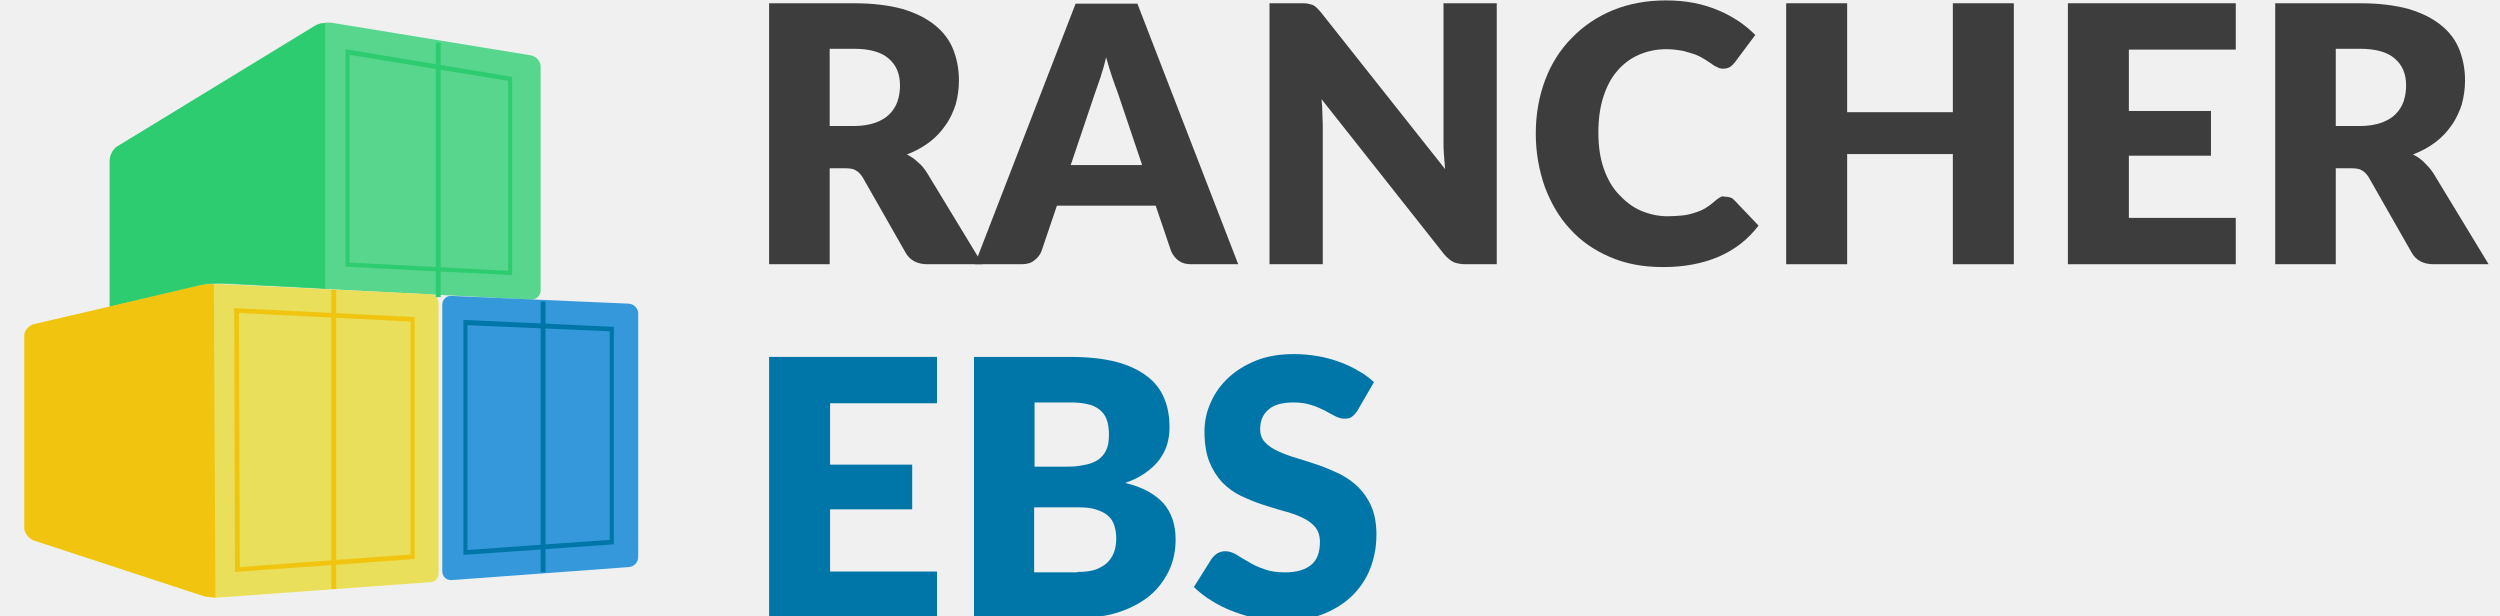
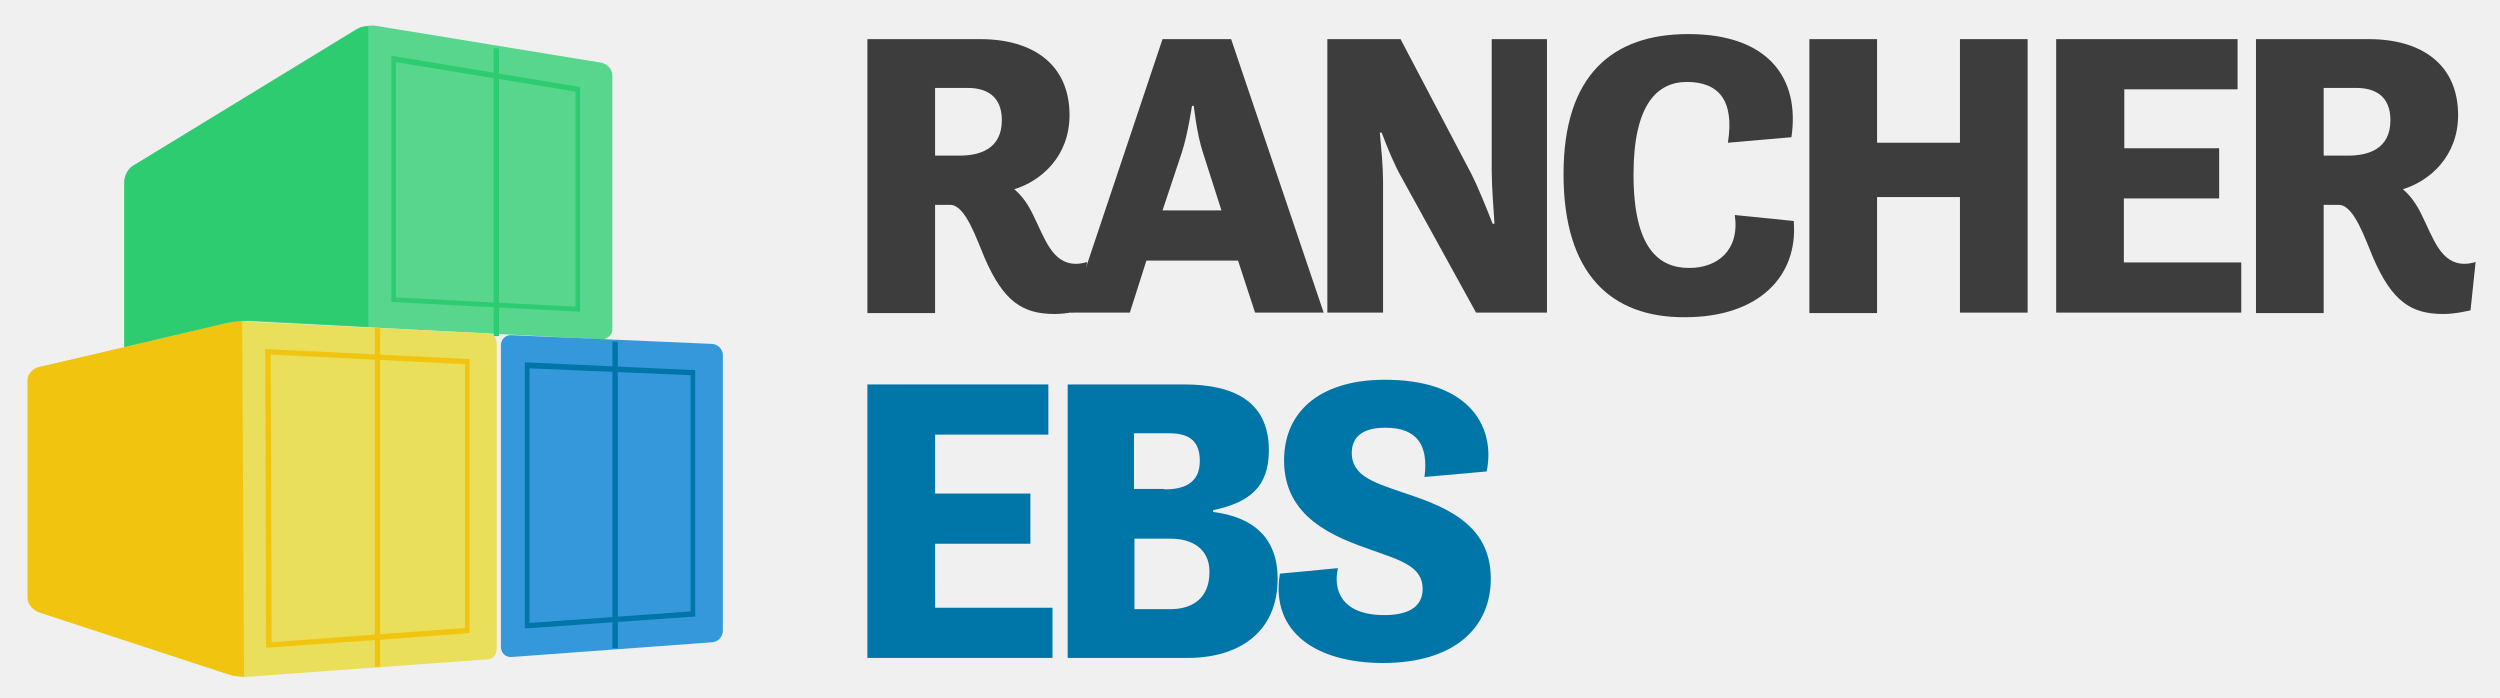
- <svg xmlns="http://www.w3.org/2000/svg" version="1.1" id="Layer_1" x="0px" y="0px" viewBox="0 0 615 151.4" style="enable-background:new 0 0 615 151.4;" xml:space="preserve">
+ <svg xmlns="http://www.w3.org/2000/svg" version="1.1" id="Layer_1" x="0px" y="0px" viewBox="0 0 543 151.4" style="enable-background:new 0 0 543 151.4;" xml:space="preserve">
  <style type="text/css">
- 	.st0{fill:#3D3D3D;}
- 	.st1{fill:#0075A8;}
- 	.st2{fill:#CCD1D3;}
- 	.st3{fill:#0D5E8C;}
- 	.st4{fill:#0071BC;}
- 	.st5{fill:#FFFFFF;}
- 	.st6{fill:#BDC3C7;}
- 	.st7{fill:#F15354;}
- 	.st8{fill:#A3ABAF;}
- 	.st9{fill:#58D68D;}
- 	.st10{fill:#2ECC71;}
- 	.st11{fill:#3498DB;}
- 	.st12{fill:#EADF5A;}
- 	.st13{fill:#F1C40F;}
- 	.st14{fill:#2D8490;}
- 	.st15{fill:#3A6F81;}
- 	.st16{fill:#ECF0F1;}
- 	.st17{opacity:0.2;fill:#78C9CF;}
+ 	.st0{fill:#99A3A8;}
+ 	.st1{fill:#CCD1D3;}
+ 	.st2{fill:none;stroke:#A3ABAF;stroke-width:5;stroke-linecap:round;stroke-linejoin:round;stroke-miterlimit:10;}
+ 	.st3{fill:#3D3D3D;}
+ 	.st4{fill:#0075A8;}
+ 	.st5{fill:#B3C78F;}
+ 	.st6{fill:none;stroke:#CCD1D3;stroke-miterlimit:10;}
+ 	.st7{fill:none;stroke:#CCD1D3;stroke-width:1.893;stroke-miterlimit:10;}
+ 	.st8{fill:#F15354;}
+ 	.st9{fill:#A3ABAF;}
+ 	.st10{fill:#3498DB;}
+ 	.st11{fill:#2980B9;}
+ 	.st12{fill:#E67E22;}
+ 	.st13{fill:#D35401;}
+ 	.st14{fill:#F1C40F;}
+ 	.st15{fill:#E49701;}
+ 	.st16{fill:#EADF5A;}
+ 	.st17{fill:#D7C320;}
+ 	.st18{fill:#34495E;}
+ 	.st19{fill:#2C3E50;}
+ 	.st20{fill:#2B2B2B;}
+ 	.st21{fill:#262626;}
+ 	.st22{fill:#3A6F81;}
+ 	.st23{fill:#356272;}
+ 	.st24{fill:#00558B;}
+ 	.st25{fill:#27AE60;}
+ 	.st26{fill:#169242;}
+ 	.st27{fill:#A5C63B;}
+ 	.st28{fill:#8EB021;}
+ 	.st29{fill:#ECF0F1;}
+ 	.st30{fill:#BDC3C7;}
+ 	.st31{fill:#95A5A6;}
+ 	.st32{fill:#7F8C8D;}
+ 	.st33{fill:#E74C3C;}
+ 	.st34{fill:#C0392B;}
+ 	.st35{fill:#EA3738;}
+ 	.st36{fill:#78C9CF;}
+ 	.st37{fill:#389EA8;}
+ 	.st38{fill:#2D8490;}
+ 	.st39{fill:#1A6470;}
+ 	.st40{fill:#21364A;}
+ 	.st41{fill:#040B15;}
+ 	.st42{fill:#66767C;}
+ 	.st43{fill:#334851;}
+ 	.st44{fill:#5C686F;}
+ 	.st45{fill:#29373C;}
+ 	.st46{fill:#0A141A;}
+ 	.st47{fill:#FFFFFF;}
+ 	.st48{fill:#0D5E8C;}
+ 	.st49{fill:#0071BC;}
+ 	.st50{fill:#808080;stroke:#000000;stroke-width:0.5;stroke-miterlimit:10;}
+ 	.st51{fill:#DFDFDF;stroke:#000000;stroke-width:0.5;stroke-miterlimit:10;}
+ 	.st52{stroke:#000000;stroke-width:0.5;stroke-miterlimit:10;}
+ 	.st53{fill:none;stroke:#A3ABAF;stroke-width:12;stroke-miterlimit:10;}
+ 	.st54{fill:none;stroke:#F15354;stroke-width:0.438;stroke-miterlimit:10;}
+ 	.st55{fill:none;stroke:#F15354;stroke-miterlimit:10;}
+ 	.st56{fill:none;stroke:#3498DB;stroke-width:15;stroke-linecap:square;stroke-miterlimit:10;}
+ 	.st57{fill:none;stroke:#A3ABAF;stroke-width:9;stroke-miterlimit:10;}
+ 	.st58{opacity:0.5;fill:url(#SVGID_1_);}
+ 	.st59{clip-path:url(#SVGID_3_);enable-background:new    ;}
+ 	.st60{fill:#D3AC0D;}
+ 	.st61{fill:#B5930B;}
+ 	.st62{opacity:0.5;fill:url(#SVGID_4_);}
+ 	.st63{clip-path:url(#SVGID_6_);enable-background:new    ;}
+ 	.st64{opacity:0.5;fill:url(#SVGID_7_);}
+ 	.st65{clip-path:url(#SVGID_9_);enable-background:new    ;}
+ 	.st66{opacity:0.5;fill:url(#SVGID_10_);}
+ 	.st67{clip-path:url(#SVGID_12_);enable-background:new    ;}
+ 	.st68{fill:#58D68D;}
+ 	.st69{fill:#2ECC71;}
+ 	.st70{fill:none;stroke:#2ECC71;stroke-width:1.162;stroke-miterlimit:10;}
+ 	.st71{fill:none;stroke:#F1C40F;stroke-width:1.162;stroke-miterlimit:10;}
+ 	.st72{fill:none;stroke:#0075A8;stroke-width:1.162;stroke-miterlimit:10;}
+ 	.st73{fill:none;stroke:#BDC3C7;stroke-width:10;stroke-miterlimit:10;}
+ 	.st74{fill:none;stroke:#A3ABAF;stroke-width:10;stroke-miterlimit:10;}
+ 	.st75{opacity:0.2;fill:#78C9CF;}
+ 	.st76{fill:none;stroke:#0075A8;stroke-miterlimit:10;}
+ 	.st77{fill:#5D5D5D;}
+ 	.st78{fill:none;stroke:#99A3A8;stroke-miterlimit:10;}
+ 	.st79{fill:none;stroke:#0075A8;stroke-width:1.827;stroke-miterlimit:10;}
+ 	.st80{opacity:0.7;}
</style>
  <g>
-     <path class="st0" d="M241.7,65h-13.5c-2.5,0-4.3-0.9-5.4-2.8l-10.6-18.6c-0.5-0.8-1.1-1.4-1.7-1.7c-0.6-0.4-1.5-0.5-2.6-0.5h-3.8   V65h-14.9V0.8h20.9c4.6,0,8.6,0.5,11.9,1.4c3.3,1,5.9,2.3,8,4c2.1,1.7,3.6,3.7,4.5,6c0.9,2.3,1.4,4.8,1.4,7.6c0,2.1-0.3,4-0.8,5.9   c-0.6,1.8-1.4,3.6-2.5,5.1c-1.1,1.6-2.4,3-4,4.2c-1.6,1.2-3.4,2.2-5.5,3c1,0.5,1.9,1.1,2.7,1.9c0.9,0.7,1.6,1.6,2.3,2.7L241.7,65z    M210.1,31c2,0,3.7-0.3,5.2-0.8c1.4-0.5,2.6-1.2,3.5-2.1c0.9-0.9,1.6-2,2-3.2c0.4-1.2,0.6-2.5,0.6-3.9c0-2.8-0.9-5-2.8-6.6   c-1.8-1.6-4.7-2.4-8.5-2.4h-6v19H210.1z" />
-     <path class="st0" d="M304.6,65H293c-1.3,0-2.3-0.3-3.1-0.9c-0.8-0.6-1.4-1.4-1.8-2.3l-3.8-11.2H260l-3.8,11.2   c-0.3,0.8-0.9,1.6-1.7,2.2c-0.8,0.7-1.9,1-3.1,1h-11.6l24.8-64.1h15.2L304.6,65z M280.9,40.4L275,22.9c-0.4-1.1-0.9-2.4-1.4-3.9   c-0.5-1.5-1-3.1-1.5-4.9c-0.4,1.8-0.9,3.4-1.4,5c-0.5,1.5-1,2.8-1.4,4l-5.9,17.5H280.9z" />
-     <path class="st0" d="M368.2,0.8V65h-7.7c-1.1,0-2.1-0.2-2.9-0.5c-0.8-0.4-1.5-1-2.3-1.9l-30.2-38.2c0.1,1.1,0.2,2.3,0.2,3.3   c0,1.1,0.1,2.1,0.1,3V65h-13.1V0.8h7.8c0.6,0,1.2,0,1.6,0.1s0.8,0.2,1.2,0.3c0.4,0.2,0.7,0.4,1,0.7s0.7,0.7,1.1,1.2l30.5,38.5   c-0.1-1.2-0.2-2.4-0.3-3.6c-0.1-1.2-0.1-2.3-0.1-3.3V0.8H368.2z" />
-     <path class="st0" d="M424.6,48.4c0.4,0,0.7,0.1,1.1,0.2c0.4,0.1,0.7,0.4,1,0.7l5.9,6.2c-2.6,3.4-5.8,5.9-9.7,7.6s-8.5,2.6-13.8,2.6   c-4.9,0-9.2-0.8-13.1-2.5c-3.9-1.7-7.1-3.9-9.8-6.9c-2.7-2.9-4.7-6.4-6.2-10.4c-1.4-4-2.2-8.4-2.2-13c0-4.8,0.8-9.2,2.3-13.2   s3.7-7.5,6.6-10.4c2.8-2.9,6.2-5.2,10.1-6.8c3.9-1.6,8.3-2.4,13-2.4c2.4,0,4.7,0.2,6.8,0.6c2.1,0.4,4.1,1,6,1.8   c1.8,0.7,3.5,1.7,5.1,2.7c1.6,1.1,2.9,2.2,4.1,3.4l-5,6.7c-0.3,0.4-0.7,0.8-1.1,1.1c-0.4,0.3-1.1,0.5-1.8,0.5c-0.5,0-1-0.1-1.5-0.4   c-0.5-0.2-1-0.5-1.5-0.9c-0.5-0.3-1.1-0.7-1.7-1.1c-0.6-0.4-1.4-0.8-2.2-1.1c-0.9-0.3-1.9-0.6-3-0.9c-1.2-0.2-2.5-0.4-4.1-0.4   c-2.5,0-4.7,0.5-6.8,1.4c-2,0.9-3.8,2.2-5.3,4c-1.5,1.7-2.6,3.9-3.4,6.4c-0.8,2.5-1.2,5.4-1.2,8.7c0,3.3,0.4,6.2,1.3,8.8   c0.9,2.6,2.1,4.7,3.7,6.4s3.3,3.1,5.4,4c2.1,0.9,4.3,1.4,6.6,1.4c1.3,0,2.6-0.1,3.7-0.2c1.1-0.1,2.2-0.4,3.1-0.7   c1-0.3,1.9-0.7,2.7-1.2c0.8-0.5,1.7-1.2,2.6-2c0.4-0.3,0.7-0.5,1.1-0.7S424.1,48.4,424.6,48.4z" />
-     <path class="st0" d="M495.4,0.8V65h-15V37.9h-26V65h-15V0.8h15v26.8h26V0.8H495.4z" />
-     <path class="st0" d="M523.7,12.3v15h20.2v11h-20.2v15.3H550V65h-41.3V0.8H550v11.4H523.7z" />
-     <path class="st0" d="M612.2,65h-13.5c-2.5,0-4.3-0.9-5.4-2.8l-10.6-18.6c-0.5-0.8-1.1-1.4-1.7-1.7c-0.6-0.4-1.5-0.5-2.6-0.5h-3.8   V65h-14.9V0.8h20.9c4.6,0,8.6,0.5,11.9,1.4c3.3,1,5.9,2.3,8,4c2.1,1.7,3.6,3.7,4.5,6s1.4,4.8,1.4,7.6c0,2.1-0.3,4-0.8,5.9   c-0.6,1.8-1.4,3.6-2.5,5.1c-1.1,1.6-2.4,3-4,4.2s-3.4,2.2-5.5,3c1,0.5,1.9,1.1,2.7,1.9s1.6,1.6,2.3,2.7L612.2,65z M580.6,31   c2,0,3.7-0.3,5.2-0.8c1.4-0.5,2.6-1.2,3.5-2.1s1.6-2,2-3.2c0.4-1.2,0.6-2.5,0.6-3.9c0-2.8-0.9-5-2.8-6.6c-1.8-1.6-4.7-2.4-8.5-2.4   h-6v19H580.6z" />
-     <path class="st1" d="M204.2,99.3v15h20.2v11h-20.2v15.3h26.3V152h-41.3V87.8h41.3v11.4H204.2z" />
-     <path class="st1" d="M263.2,87.8c4.4,0,8.2,0.4,11.3,1.2c3.1,0.8,5.6,2,7.6,3.5c2,1.5,3.4,3.3,4.3,5.5c0.9,2.1,1.3,4.5,1.3,7.2   c0,1.4-0.2,2.8-0.6,4.2c-0.4,1.3-1.1,2.6-1.9,3.7c-0.9,1.2-2,2.2-3.4,3.2c-1.4,1-3,1.8-5,2.5c4.2,1,7.3,2.7,9.4,5   c2,2.3,3,5.3,3,8.9c0,2.7-0.5,5.3-1.6,7.6c-1.1,2.3-2.6,4.4-4.6,6.1c-2,1.7-4.6,3.1-7.5,4.1s-6.4,1.5-10.3,1.5h-25.6V87.8H263.2z    M254.5,99v15.8h7.7c1.6,0,3.1-0.1,4.4-0.4c1.3-0.2,2.4-0.6,3.4-1.2c0.9-0.6,1.6-1.4,2.1-2.4c0.5-1,0.7-2.3,0.7-3.9   c0-1.5-0.2-2.8-0.6-3.8c-0.4-1-1-1.8-1.8-2.4s-1.8-1.1-3-1.3c-1.2-0.3-2.7-0.4-4.3-0.4H254.5z M265,140.7c2,0,3.6-0.2,4.8-0.7   c1.2-0.5,2.2-1.1,2.9-1.9s1.2-1.7,1.5-2.7c0.3-1,0.4-2,0.4-3c0-1.2-0.2-2.2-0.5-3.2c-0.3-0.9-0.8-1.7-1.6-2.4   c-0.7-0.6-1.7-1.1-3-1.5c-1.2-0.4-2.8-0.5-4.7-0.5h-10.4v16H265z" />
-     <path class="st1" d="M334,100.9c-0.4,0.7-0.9,1.2-1.4,1.6c-0.5,0.4-1.1,0.5-1.9,0.5c-0.7,0-1.4-0.2-2.2-0.6   c-0.8-0.4-1.7-0.9-2.6-1.4c-1-0.5-2.1-1-3.4-1.4c-1.3-0.4-2.7-0.6-4.3-0.6c-2.8,0-4.9,0.6-6.2,1.8c-1.4,1.2-2,2.8-2,4.8   c0,1.3,0.4,2.4,1.2,3.2c0.8,0.9,1.9,1.6,3.2,2.2c1.3,0.6,2.9,1.2,4.6,1.7c1.7,0.5,3.5,1.1,5.3,1.7c1.8,0.6,3.5,1.4,5.3,2.2   c1.7,0.9,3.2,1.9,4.6,3.3c1.3,1.3,2.4,2.9,3.2,4.8c0.8,1.9,1.2,4.2,1.2,6.8c0,3-0.5,5.7-1.5,8.3c-1,2.6-2.5,4.8-4.5,6.8   c-2,1.9-4.4,3.4-7.2,4.5c-2.9,1.1-6.1,1.7-9.7,1.7c-2,0-4-0.2-6.1-0.6c-2.1-0.4-4.1-1-6-1.7s-3.8-1.6-5.5-2.7   c-1.7-1-3.2-2.2-4.4-3.4l4.4-7c0.4-0.5,0.8-0.9,1.4-1.3c0.6-0.3,1.2-0.5,1.9-0.5c0.9,0,1.8,0.3,2.7,0.8c0.9,0.6,1.9,1.2,3,1.8   c1.1,0.7,2.4,1.3,3.9,1.8c1.5,0.6,3.2,0.8,5.2,0.8c2.7,0,4.8-0.6,6.3-1.8c1.5-1.2,2.2-3.1,2.2-5.7c0-1.5-0.4-2.7-1.2-3.7   c-0.8-0.9-1.9-1.7-3.2-2.3c-1.3-0.6-2.9-1.2-4.6-1.6c-1.7-0.5-3.4-1-5.2-1.6c-1.8-0.6-3.5-1.3-5.2-2.1c-1.7-0.8-3.2-1.9-4.6-3.3   c-1.3-1.4-2.4-3.1-3.2-5.1c-0.8-2-1.2-4.6-1.2-7.5c0-2.4,0.5-4.8,1.5-7c1-2.3,2.4-4.3,4.3-6.1c1.9-1.8,4.2-3.2,6.9-4.3   c2.7-1.1,5.9-1.6,9.4-1.6c2,0,3.9,0.2,5.7,0.5c1.9,0.3,3.6,0.8,5.3,1.4c1.7,0.6,3.2,1.3,4.7,2.2c1.5,0.8,2.8,1.8,3.9,2.8L334,100.9   z" />
+     <path class="st3" d="M188.4,8.5h24.5c11.6,0,19.4,5.6,19.4,16.5c0,8.9-6.1,14.3-12,16.1c1.8,1.5,3.1,3.5,4.1,5.6   c2.5,5,4.1,10.6,9.3,10.6c1.3,0,2.4-0.4,2.4-0.4L235,67.4c0,0-3.2,0.8-5.9,0.8c-7,0-11.1-2.7-15.2-12.1c-1.8-4.2-4.2-11.6-7.5-11.6   h-3.3v23.5h-14.7V8.5z M203.1,19.2v14.6h5.3c4.2,0,9.2-1.3,9.2-7.7c0-5.2-3.3-7-7.4-7H203.1z" />
+     <path class="st3" d="M252.5,8.5h14.9l20.1,59.4h-14.9l-3.7-11.3H249l-3.6,11.3h-12.8L252.5,8.5z M252.5,45.7h12.8l-4-12.5   c-1.4-4.2-2-10.2-2-10.2h-0.4c0,0-0.9,6.1-2.2,10.1L252.5,45.7z" />
+     <path class="st3" d="M288.4,8.5h15.8L319.7,38c1.3,2.6,3.1,7,4.5,10.6h0.4c-0.2-3.3-0.6-8.1-0.6-11.5V8.5H336v59.4h-15.4   l-16.2-29.4c-1.5-2.6-3.1-6.5-4.3-9.7h-0.4c0.3,3.3,0.7,7.3,0.7,10.6v28.5h-12.1V8.5z" />
+     <path class="st3" d="M339.6,37.8c0-21.5,10.6-30.4,27.1-30.4c17.3,0,24.3,9.5,22.4,22.4L375.3,31c1.5-9.4-2.2-13.2-8.9-13.2   c-6.4,0-11.6,4.8-11.6,20.1c0,16.2,5.6,20.3,12.1,20.3c6.1,0,11-3.8,9.9-11.5l12.8,1.3c1,12.1-7.7,20.9-23.6,20.9   C349.9,69,339.6,59.5,339.6,37.8z" />
+     <path class="st3" d="M393,8.5h14.7V31h18V8.5h14.7v59.4h-14.7V42.8h-18v25.2H393V8.5z" />
+     <path class="st3" d="M446.6,8.5H486v10.9h-24.6v12.8H482v10.9h-20.7V57h25.5v10.9h-40.2V8.5z" />
+     <path class="st3" d="M490,8.5h24.5c11.6,0,19.4,5.6,19.4,16.5c0,8.9-6.1,14.3-12,16.1c1.8,1.5,3.1,3.5,4.1,5.6   c2.5,5,4.1,10.6,9.3,10.6c1.3,0,2.4-0.4,2.4-0.4l-1.1,10.5c0,0-3.2,0.8-5.9,0.8c-7,0-11.1-2.7-15.2-12.1   c-1.8-4.2-4.2-11.6-7.5-11.6h-3.3v23.5H490V8.5z M504.7,19.2v14.6h5.3c4.2,0,9.2-1.3,9.2-7.7c0-5.2-3.3-7-7.4-7H504.7z" />
+     <path class="st4" d="M188.4,83.5h39.3v10.9h-24.6v12.8h20.7v10.9h-20.7V132h25.5v10.9h-40.2V83.5z" />
+     <path class="st4" d="M231.8,83.5h25.4c10.5,0,18.4,3.5,18.4,14.3c0,8.2-4.5,11.4-12.1,13v0.4c8.7,1.1,14,5.6,14,14.5   c0,11.6-8.4,17.2-19.5,17.2h-26.1V83.5z M252.9,106.3c3.9,0,7.7-1.1,7.7-6.2c0-5.2-3.4-6-6.9-6h-7.4v12.1H252.9z M254.3,132.3   c4.5,0,8.4-2.2,8.4-8.1c0-5.1-3.9-7.2-8.4-7.2h-7.9v15.3H254.3z" />
+     <path class="st4" d="M290.6,123.4c-1.1,4.8,0.8,10.2,10.1,10.2c6.2,0,8.3-2.5,8.3-5.7c0-4.9-4.9-6.2-10.7-8.3   c-8.7-3-19.4-7.2-19.4-19.6c0-11.1,8.5-17.9,23.1-17.5c17.8,0.4,22.8,10.8,20.9,19.9l-13.5,1.2c0.9-6.9-1.6-10.7-8.5-10.7   c-4.7,0-7.3,1.8-7.3,5.5c0,4.9,4.8,6.4,10.6,8.4c9,3,19.6,6.6,19.6,18.9c0,10.6-7.9,18.3-23.4,18.3c-14.5,0-24.5-6.7-22.4-19.4   L290.6,123.4z" />
  </g>
-   <path class="st9" d="M130.5,13.6l-48.9-8c-1.3-0.2-3.2,0.2-4.3,0.8L28.9,36c-1.1,0.7-1.9,2.3-1.9,3.5v36l23.2-5.3  c1.3-0.3,3.3-0.5,4.6-0.4l75.7,3.9c1.3,0.1,2.5-0.9,2.5-2.2V16.3C133,15,131.8,13.8,130.5,13.6z" />
-   <path class="st10" d="M55.8,69.7c-2.4,0-4.3-0.1-5.6,0.2L27,75.4V39.5c0-1.3,0.8-2.9,1.9-3.5L77.5,6.4C78.1,6.1,78,5.8,80,5.7v65.3" />
-   <path class="st10" d="M86,13.5l39,6.4v46.7l-39-2V13.9 M85,12.1v53.5l41,2.1V18.9L85,12.1L85,12.1z" />
-   <path class="st11" d="M111.1,72.8l43.6,1.9c1.3,0.1,2.3,1.2,2.3,2.4V137c0,1.3-1,2.4-2.3,2.5l-43.6,3.2c-1.3,0.1-2.3-0.9-2.3-2.2V75  C108.8,73.7,109.8,72.7,111.1,72.8z" />
-   <path class="st1" d="M115,80l35,1.5v51.3l-35,2.5V80 M114,78.7v57.8l37-2.6V80.4L114,78.7L114,78.7z" />
-   <path class="st12" d="M6,82.5v47.4c0,1.3,1.2,2.7,2.5,3.1l40.9,13.4c0.9,0.3,1.6,0.5,3.6,0.6v0.1l0.4-0.1c0.2,0,0.3,0,0.3,0  c0,0,52.3-3.8,52.3-3.8c1.3-0.1,1.9-1.2,1.9-2.5V74.8c0-1.3-0.7-2.4-1.9-2.4l-51.5-2.5c-1.3-0.1-3.2,0.1-4.5,0.4L8.5,79.7  C7.2,80,6,81.2,6,82.5z" />
-   <path class="st13" d="M52.6,69.9c-1.3-0.1-2.2,0.1-3.5,0.3L8.6,79.7C7.3,79.9,6,81.2,6,82.5v47.4c0,1.3,1.2,2.7,2.5,3.1l40.9,13.4  c0.9,0.3,1.6,0.5,3.6,0.6v0" />
-   <path class="st13" d="M58.8,77l42.2,2.1v57.3l-21.9,1.6c-5.4,0.4-16.4,1.2-20.1,1.5L58.8,77 M57.6,75.8l0.2,64.9  c0,0,14.7-1.1,21.3-1.5l22.9-1.7V78L57.6,75.8L57.6,75.8z" />
-   <rect x="107.2" y="10.5" class="st10" width="1.2" height="62.6" />
-   <rect x="81.5" y="71.3" class="st13" width="1.2" height="73.6" />
-   <rect x="133" y="74.2" class="st1" width="1.2" height="66.6" />
+   <path class="st68" d="M130.5,13.6l-48.9-8c-1.3-0.2-3.2,0.2-4.3,0.8L28.9,36c-1.1,0.7-1.9,2.3-1.9,3.5v36l23.2-5.3  c1.3-0.3,3.3-0.5,4.6-0.4l75.7,3.9c1.3,0.1,2.5-0.9,2.5-2.2V16.3C133,15,131.8,13.8,130.5,13.6z" />
+   <path class="st69" d="M55.8,69.7c-2.4,0-4.3-0.1-5.6,0.2L27,75.4V39.5c0-1.3,0.8-2.9,1.9-3.5L77.5,6.4C78.1,6.1,78,5.8,80,5.7v65.3" />
+   <g>
+     <path class="st69" d="M86,13.5l39,6.4v46.7l-39-2V13.9 M85,12.1v53.5l41,2.1V18.9L85,12.1L85,12.1z" />
+   </g>
+   <path class="st10" d="M111.1,72.8l43.6,1.9c1.3,0.1,2.3,1.2,2.3,2.4V137c0,1.3-1,2.4-2.3,2.5l-43.6,3.2c-1.3,0.1-2.3-0.9-2.3-2.2V75  C108.8,73.7,109.8,72.7,111.1,72.8z" />
+   <g>
+     <path class="st4" d="M115,80l35,1.5v51.3l-35,2.5V80 M114,78.7v57.8l37-2.6V80.4L114,78.7L114,78.7z" />
+   </g>
+   <path class="st16" d="M6,82.5v47.4c0,1.3,1.2,2.7,2.5,3.1l40.9,13.4c0.9,0.3,1.6,0.5,3.6,0.6v0.1l0.4-0.1c0.2,0,0.3,0,0.3,0  c0,0,52.3-3.8,52.3-3.8c1.3-0.1,1.9-1.2,1.9-2.5V74.8c0-1.3-0.7-2.4-1.9-2.4l-51.5-2.5c-1.3-0.1-3.2,0.1-4.5,0.4L8.5,79.7  C7.2,80,6,81.2,6,82.5z" />
+   <path class="st14" d="M52.6,69.9c-1.3-0.1-2.2,0.1-3.5,0.3L8.6,79.7C7.3,79.9,6,81.2,6,82.5v47.4c0,1.3,1.2,2.7,2.5,3.1l40.9,13.4  c0.9,0.3,1.6,0.5,3.6,0.6v0" />
+   <g>
+     <path class="st14" d="M58.8,77l42.2,2.1v57.3l-21.9,1.6c-5.4,0.4-16.4,1.2-20.1,1.5L58.8,77 M57.6,75.8l0.2,64.9   c0,0,14.7-1.1,21.3-1.5l22.9-1.7V78L57.6,75.8L57.6,75.8z" />
+   </g>
+   <line class="st70" x1="107.8" y1="73" x2="107.8" y2="10.5" />
+   <line class="st71" x1="82" y1="144.9" x2="82" y2="71.3" />
+   <line class="st72" x1="133.6" y1="140.8" x2="133.6" y2="74.2" />
</svg>
